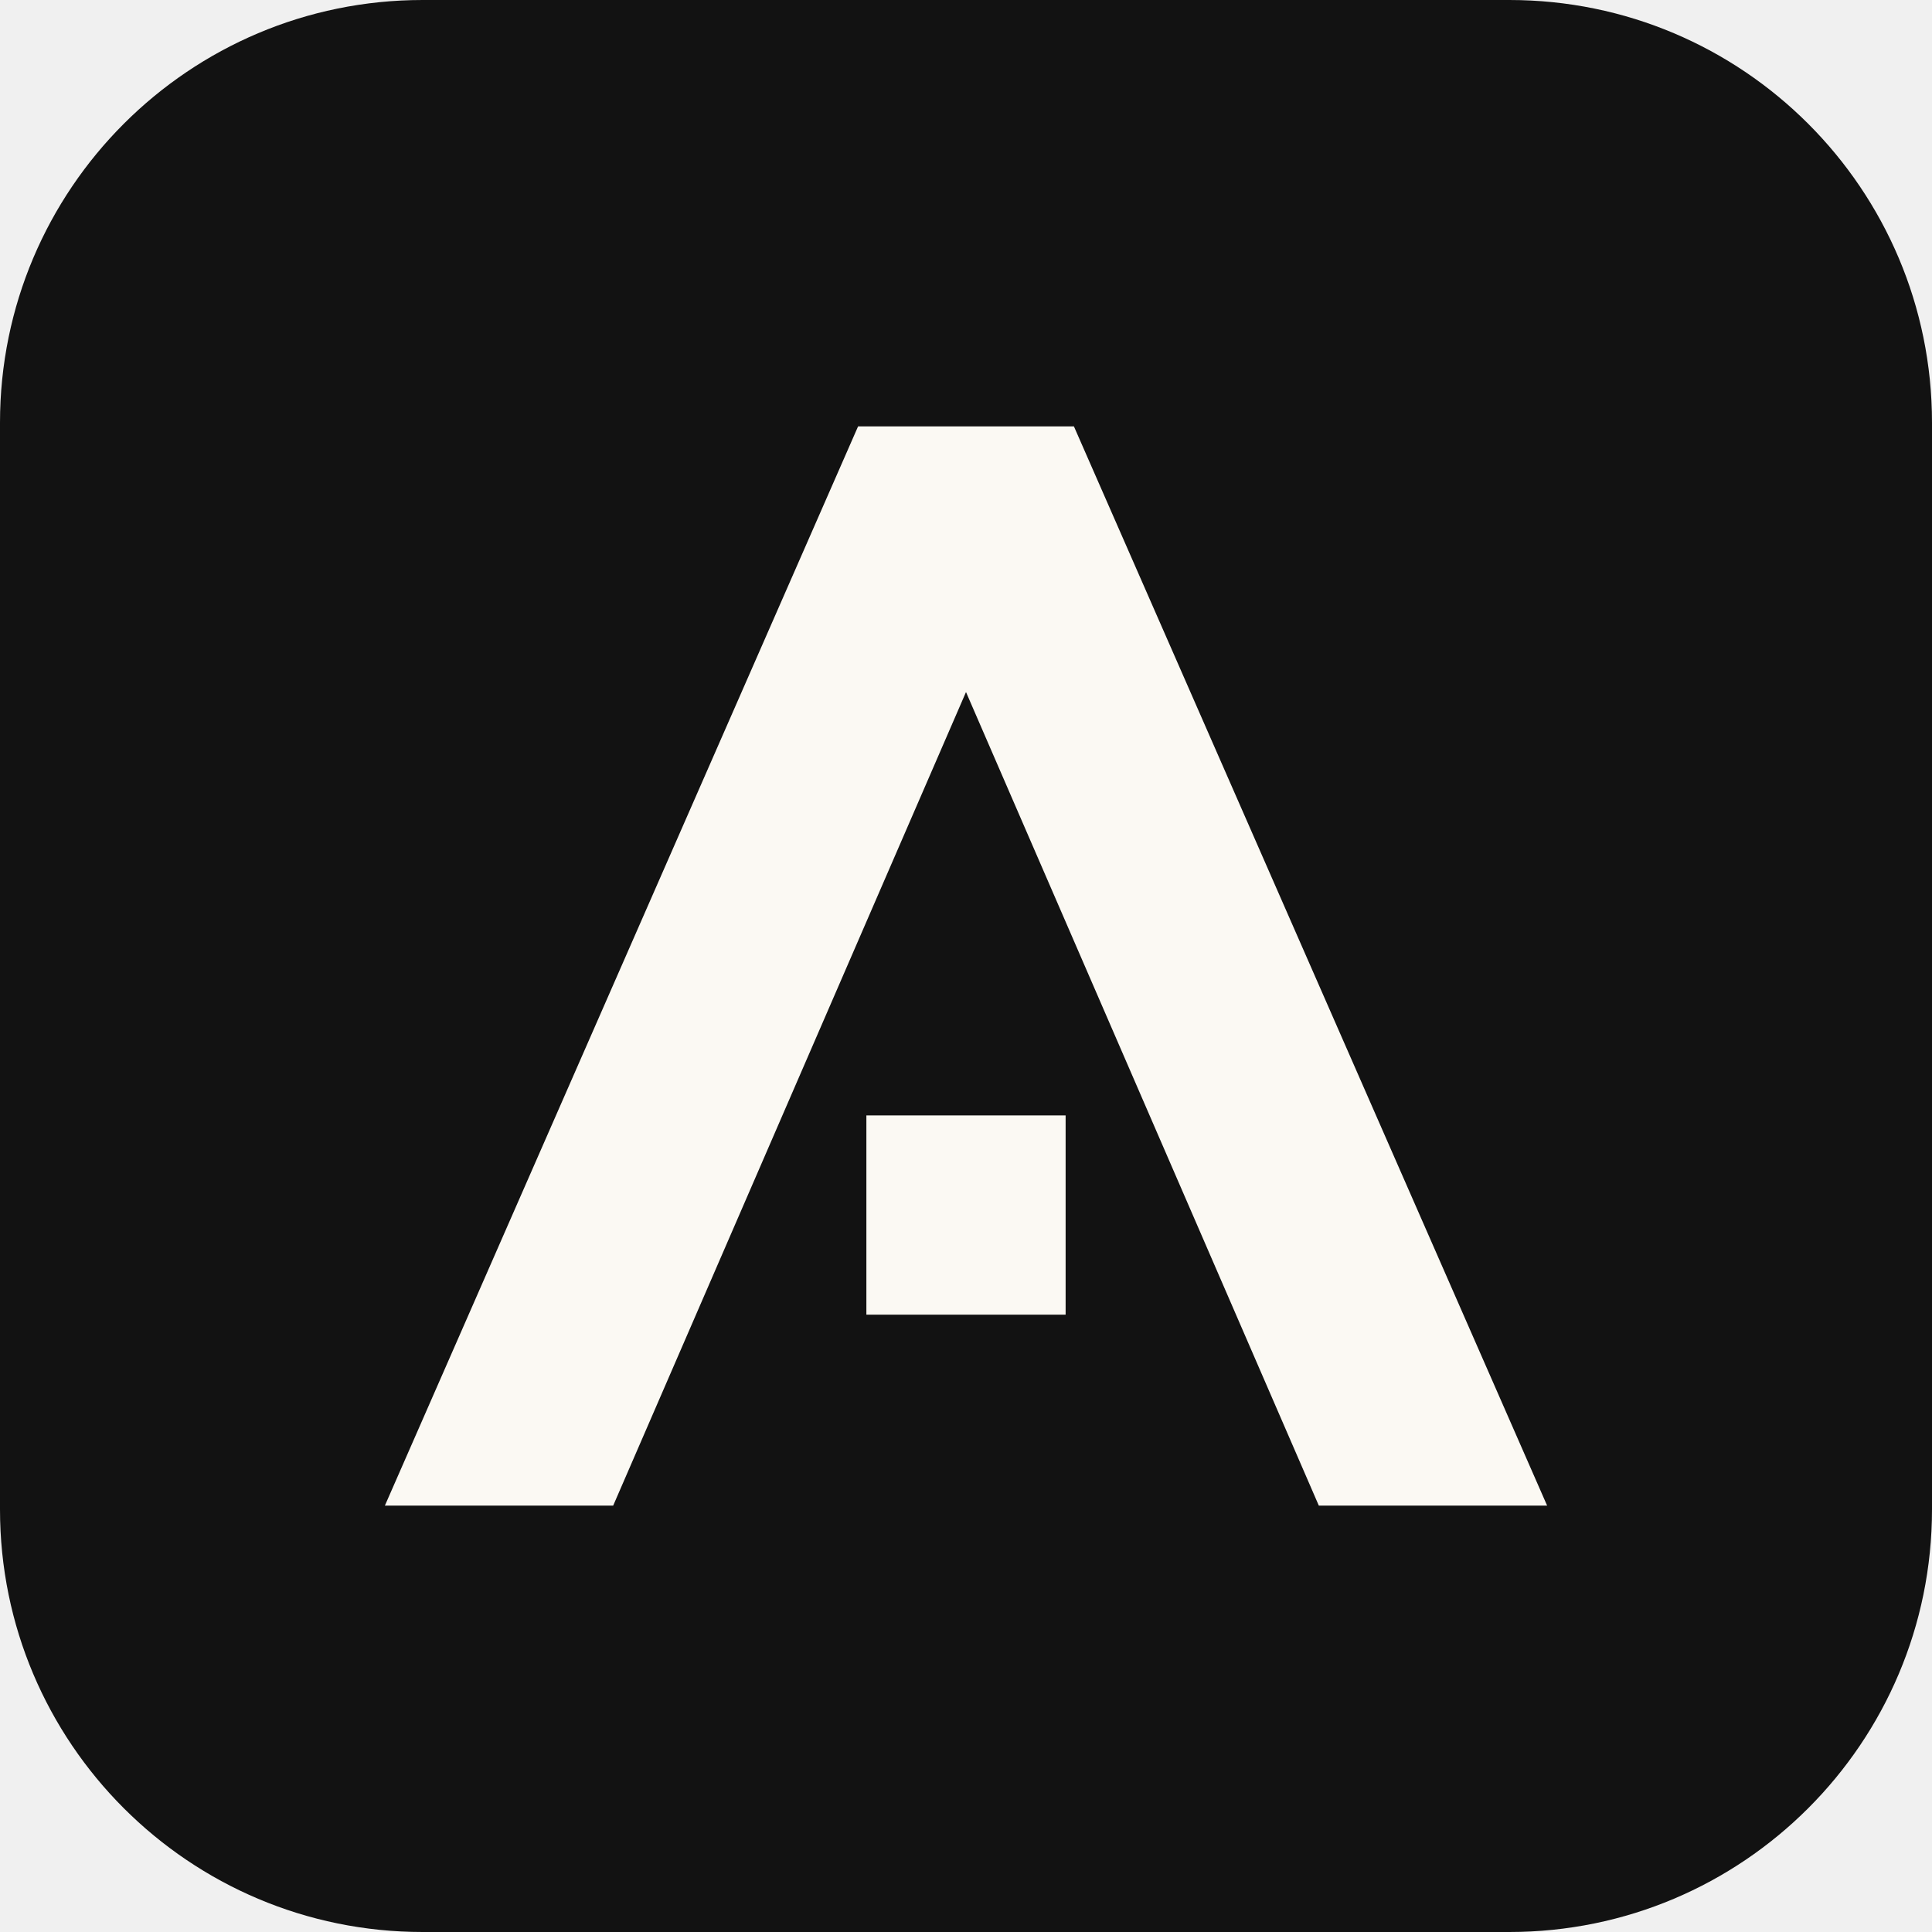
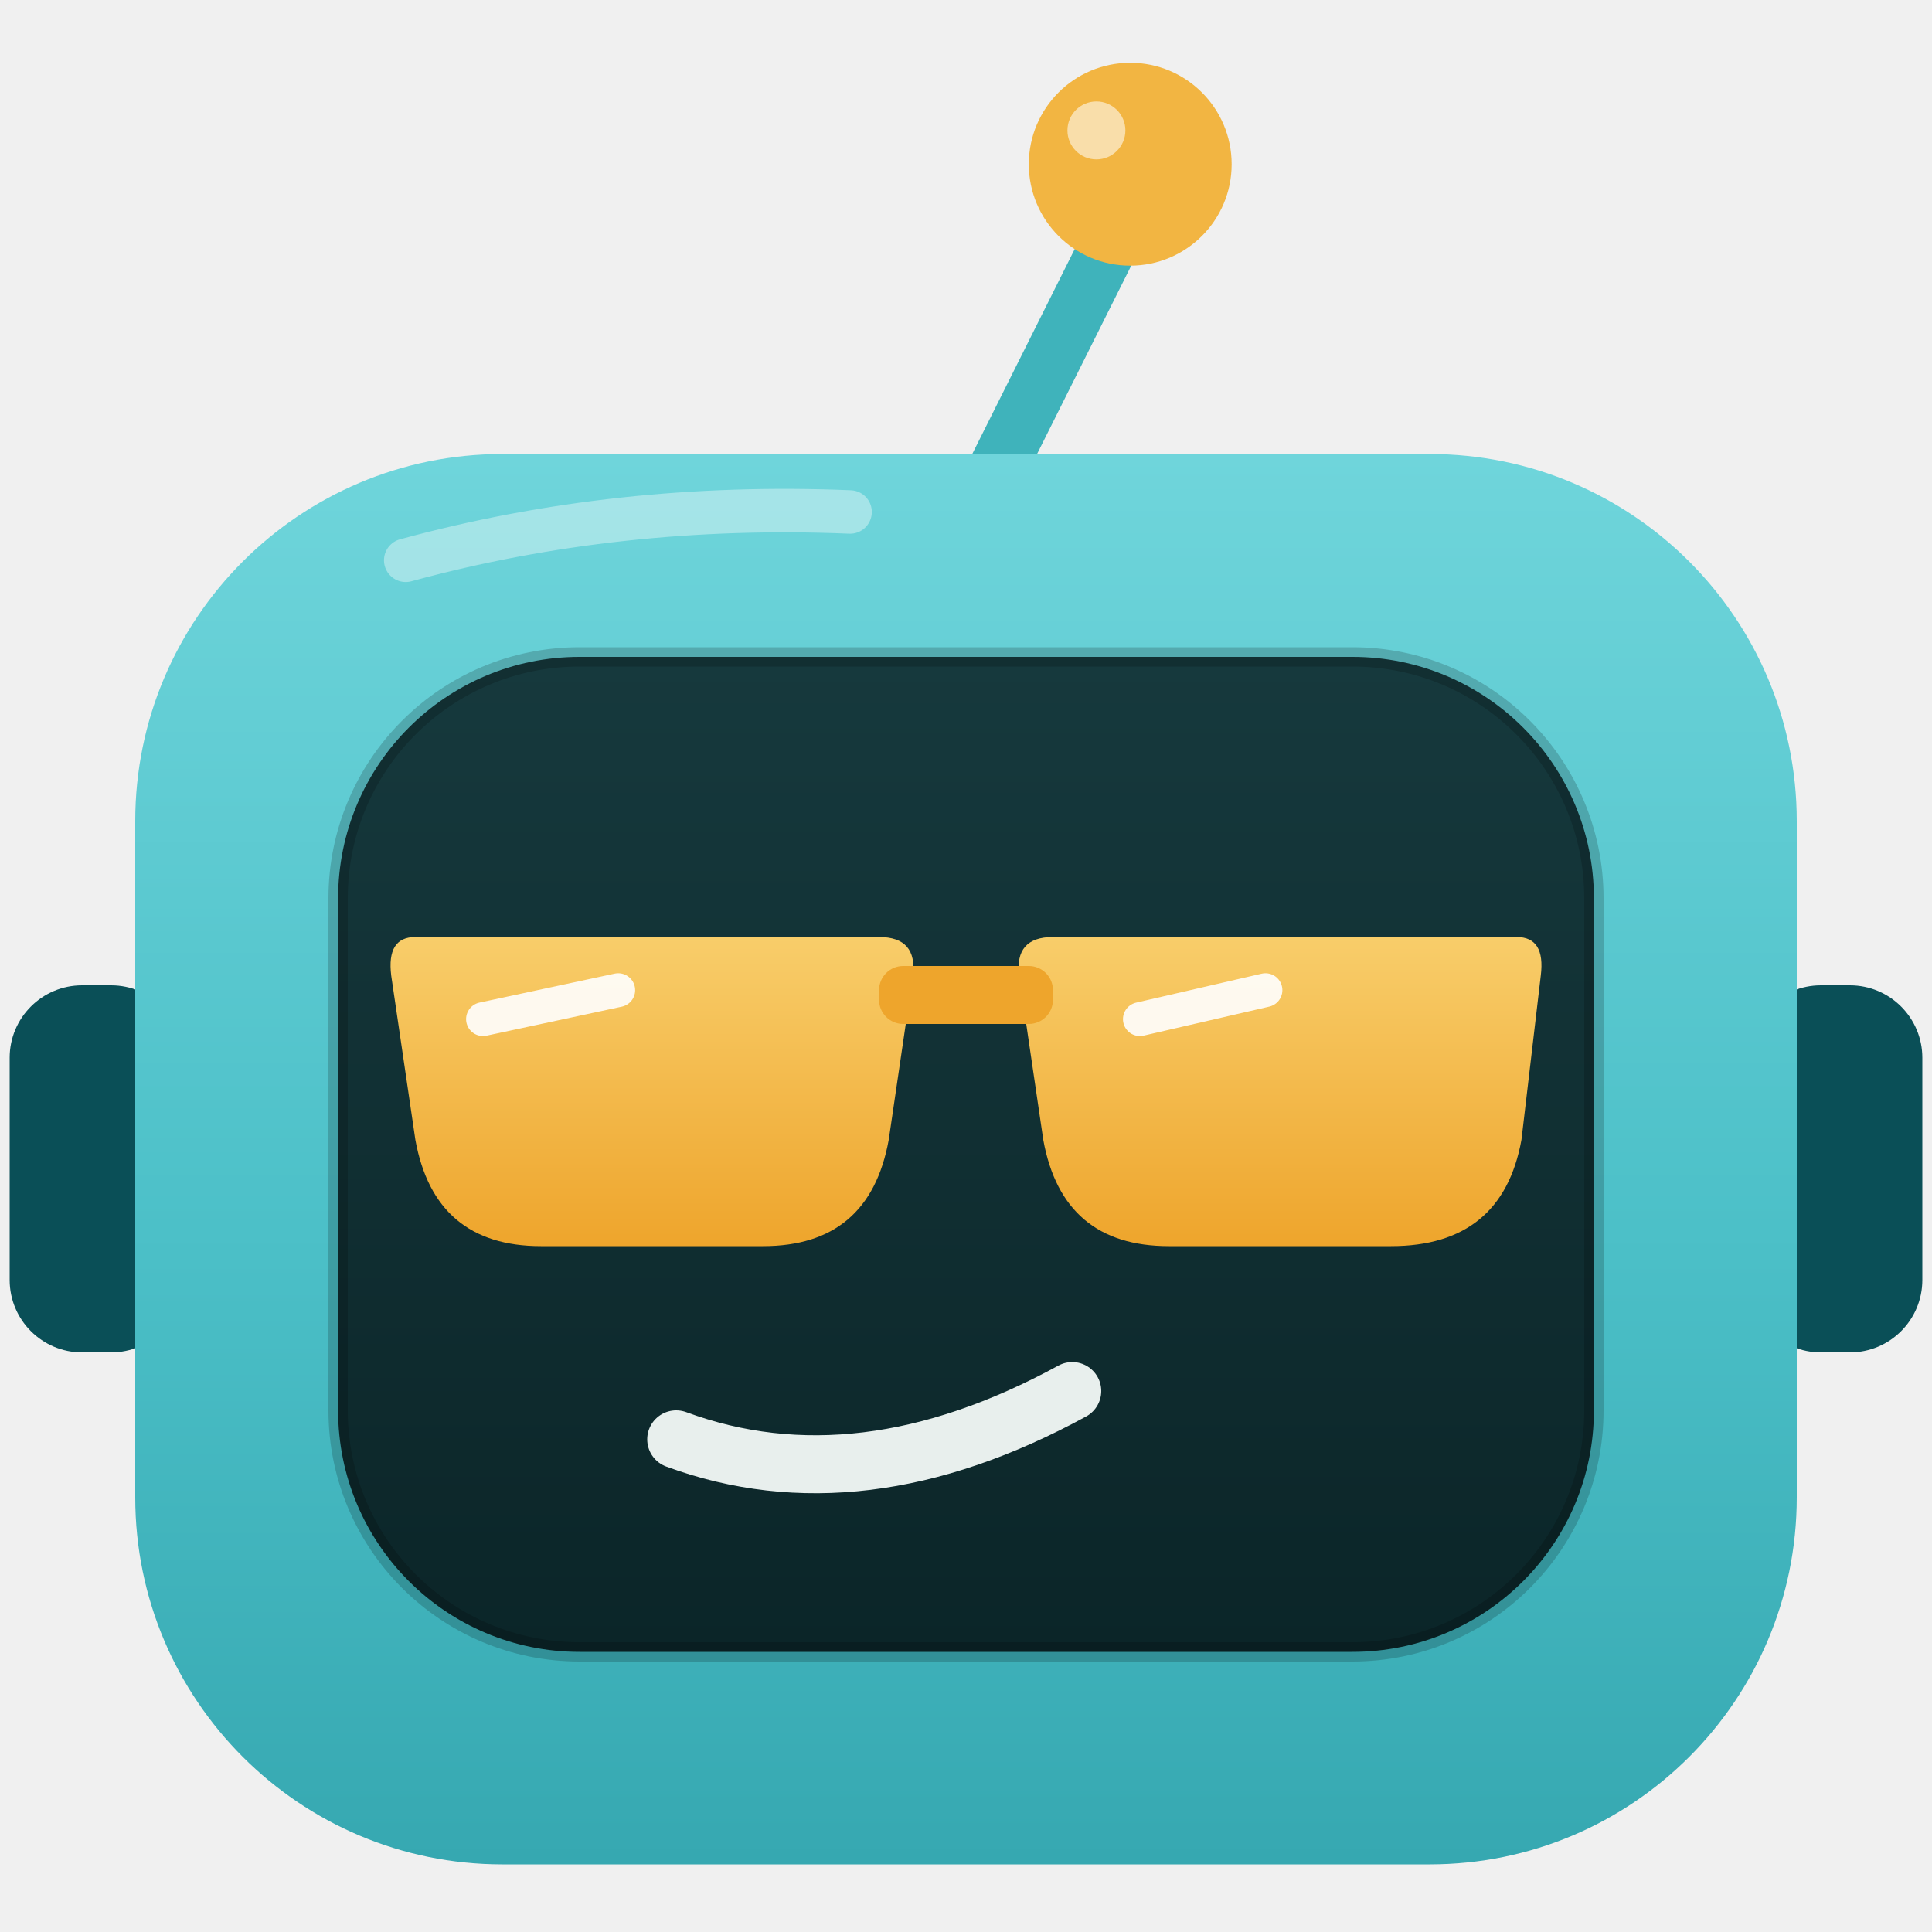
- <svg xmlns="http://www.w3.org/2000/svg" viewBox="0 0 32 32">
-   <rect width="32" height="32" rx="7" fill="#121212" />
-   <g fill="#fbf9f3" transform="translate(5 5) scale(0.6875)">
-     <path d="M2 29 13.4 3h5.2L30 29h-5.5L16 9.4 7.5 29Z" />
-     <path d="M13.6 19.6h4.8v4.8h-4.8z" />
+ <svg xmlns="http://www.w3.org/2000/svg" viewBox="0 -6 400 400">
+   <defs>
+     <linearGradient id="h" x1="0" y1="0" x2="0" y2="1">
+       <stop offset="0" stop-color="#6fd5db" />
+       <stop offset=".55" stop-color="#4cc0c8" />
+       <stop offset="1" stop-color="#36a8b1" />
+     </linearGradient>
+     <linearGradient id="f" x1="0" y1="0" x2="0" y2="1">
+       <stop offset="0" stop-color="#16393d" />
+       <stop offset="1" stop-color="#0b2528" />
+     </linearGradient>
+     <linearGradient id="l" x1="0" y1="0" x2="0" y2="1">
+       <stop offset="0" stop-color="#f8cd6a" />
+       <stop offset="1" stop-color="#eea52c" />
+     </linearGradient>
+     <radialGradient id="g" cx=".5" cy=".5" r=".5">
+       <stop offset="0" stop-color="#ffd978" stop-opacity=".9" />
+       <stop offset="1" stop-color="#ffd978" stop-opacity="0" />
+     </radialGradient>
+   </defs>
+   <g>
+     <path d="M204 96 L232 40" stroke="#3fb3bb" stroke-width="12" stroke-linecap="round" />
+     <circle cx="234" cy="28" r="21" fill="#f2b542" />
+     <circle cx="227" cy="21" r="6" fill="#fff" opacity=".55" />
+   </g>
+   <rect x="2" y="198" width="36" height="76" rx="15" fill="#0a4f57" />
+   <rect x="362" y="198" width="36" height="76" rx="15" fill="#0a4f57" />
+   <rect x="28" y="88" width="344" height="292" rx="76" fill="url(#h)" />
+   <path d="M84 110 Q128 98 176 100" stroke="#fff" stroke-opacity=".38" stroke-width="9" stroke-linecap="round" fill="none" />
+   <rect x="70" y="130" width="260" height="206" rx="50" fill="url(#f)" />
+   <rect x="70" y="130" width="260" height="206" rx="50" fill="none" stroke="#000" stroke-opacity=".18" stroke-width="4" />
+   <g>
+     <path d="M86 188 H182 Q190 188 189 196 L184 230 Q180 252 158 252 H112 Q90 252 86 230 L81 196 Q80 188 86 188 Z" fill="url(#l)" />
+     <path d="M218 188 H314 Q320 188 319 196 L315 230 Q311 252 288 252 H242 Q220 252 216 230 L211 196 Q210 188 218 188 Z" fill="url(#l)" />
+     <rect x="182" y="194" width="36" height="12" rx="5" fill="#eea52c" />
+     <path d="M100 205 L128 199" stroke="#fff" stroke-width="7" stroke-linecap="round" opacity=".9" />
+     <path d="M236 205 L262 199" stroke="#fff" stroke-width="7" stroke-linecap="round" opacity=".9" />
+     <path d="M140 292 Q178 306 222 282" stroke="#e8efed" stroke-width="12" stroke-linecap="round" fill="none" />
  </g>
</svg>
